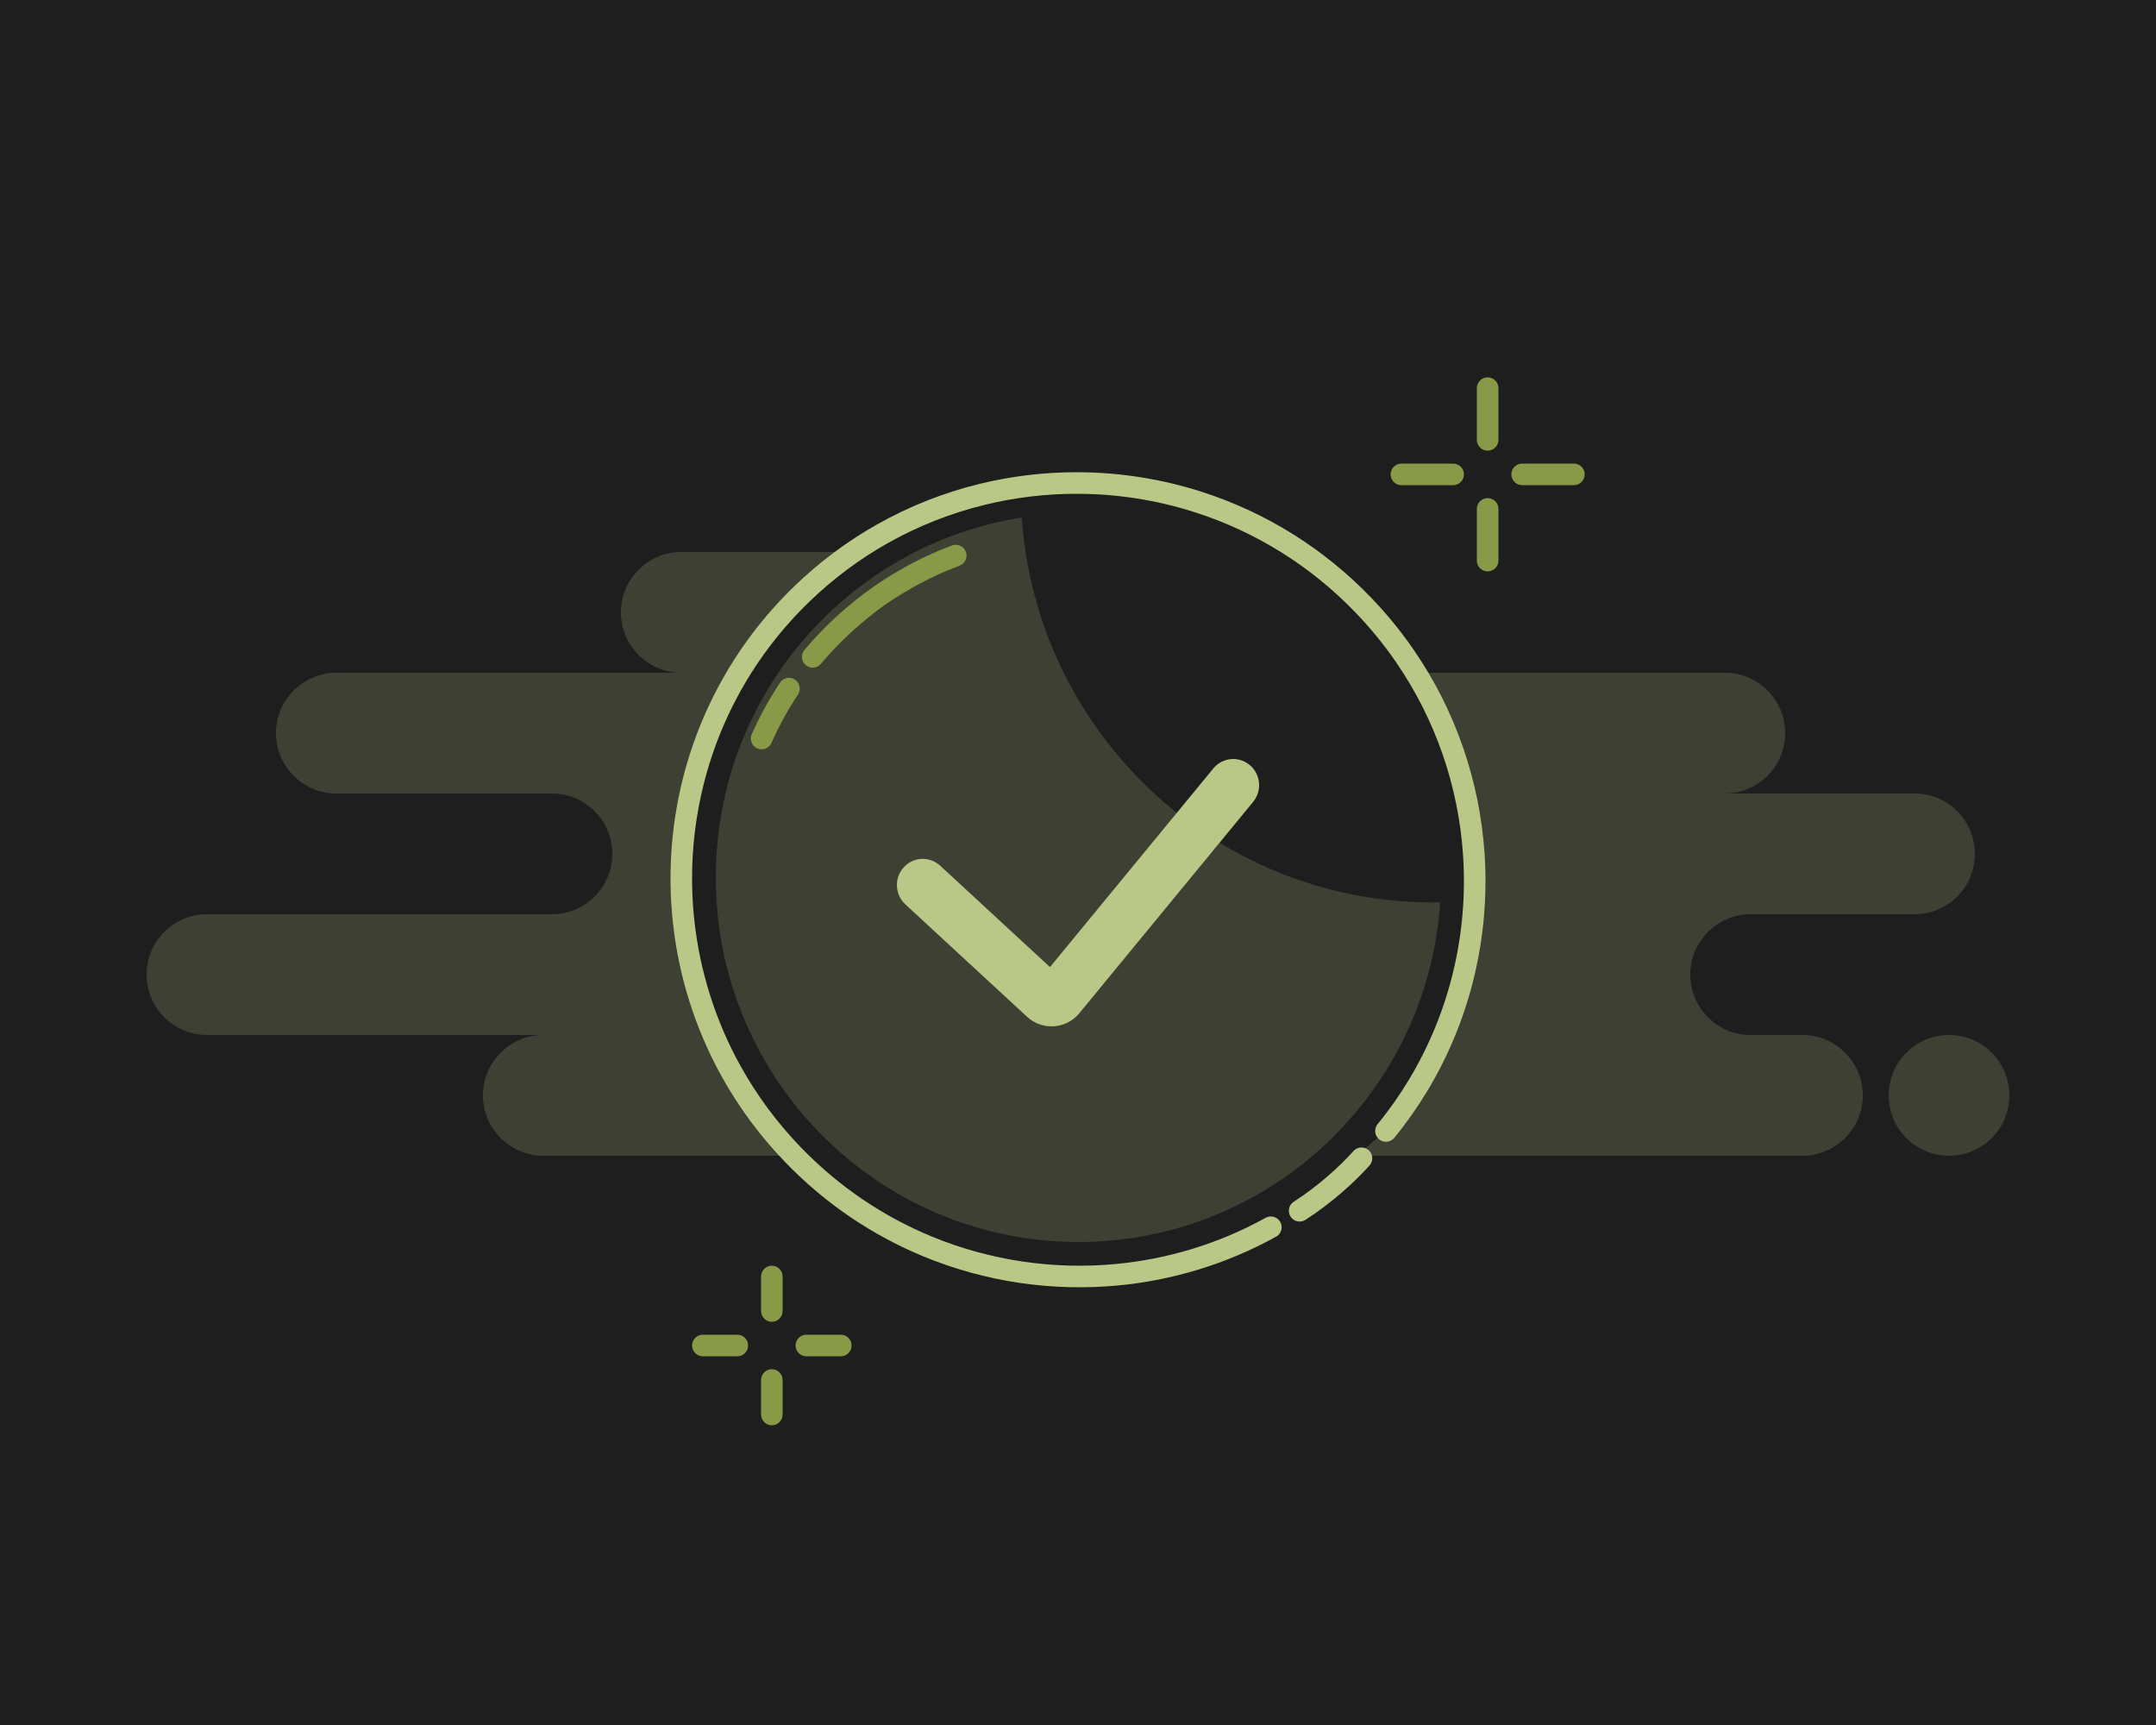
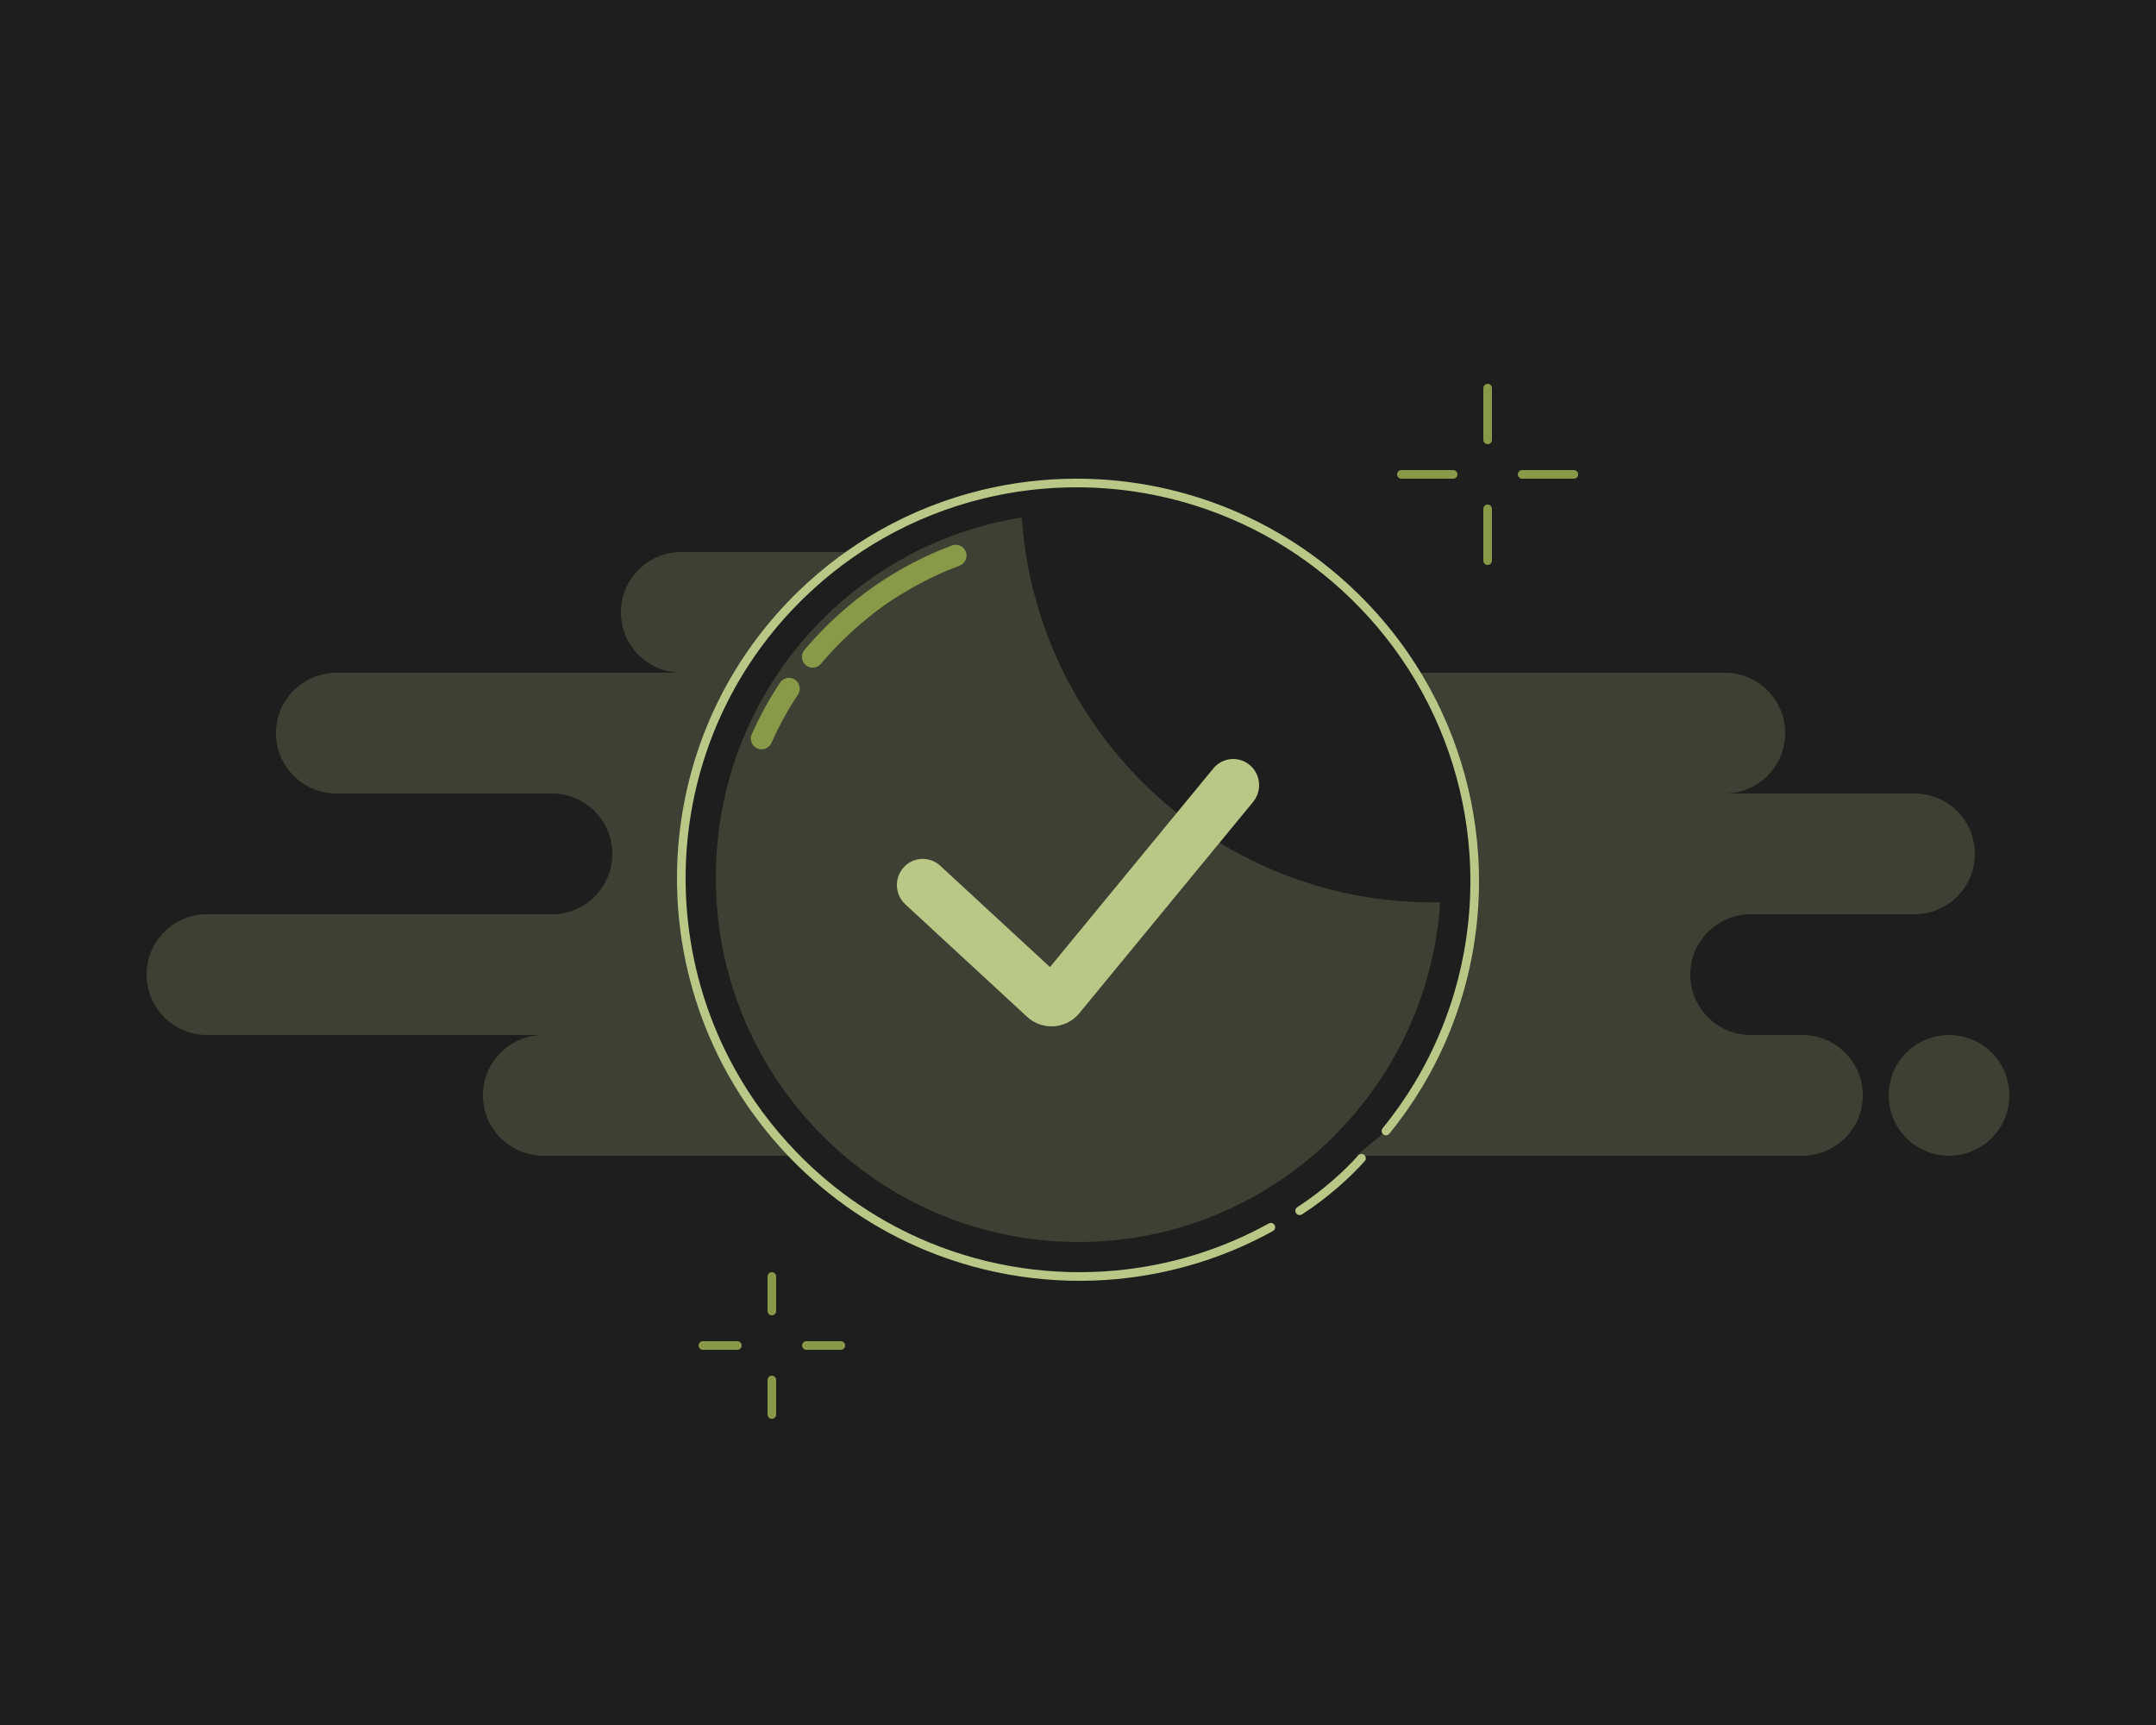
<svg xmlns="http://www.w3.org/2000/svg" width="250" height="200" viewBox="0 0 250 200" fill="none">
  <rect width="250" height="200" fill="#1E1E1E" />
  <path d="M136 64C139.866 64 143 67.134 143 71C143 74.866 139.866 78 136 78H200C203.866 78 207 81.134 207 85C207 88.866 203.866 92 200 92H222C225.866 92 229 95.134 229 99C229 102.866 225.866 106 222 106H203C199.134 106 196 109.134 196 113C196 116.866 199.134 120 203 120H209C212.866 120 216 123.134 216 127C216 130.866 212.866 134 209 134H157C156.485 134 155.983 133.944 155.5 133.839C155.017 133.944 154.515 134 154 134H63C59.134 134 56 130.866 56 127C56 123.134 59.134 120 63 120H24C20.134 120 17 116.866 17 113C17 109.134 20.134 106 24 106H64C67.866 106 71 102.866 71 99C71 95.134 67.866 92 64 92H39C35.134 92 32 88.866 32 85C32 81.134 35.134 78 39 78H79C75.134 78 72 74.866 72 71C72 67.134 75.134 64 79 64H136ZM226 120C229.866 120 233 123.134 233 127C233 130.866 229.866 134 226 134C222.134 134 219 130.866 219 127C219 123.134 222.134 120 226 120Z" fill="#3D4033" />
-   <path d="M172.5 45V51" stroke="#889947" stroke-width="2.5" stroke-linecap="round" stroke-linejoin="round" />
-   <path d="M172.5 59V65" stroke="#889947" stroke-width="2.5" stroke-linecap="round" stroke-linejoin="round" />
-   <path d="M162.5 55H168.5" stroke="#889947" stroke-width="2.5" stroke-linecap="round" stroke-linejoin="round" />
-   <path d="M176.5 55H182.5" stroke="#889947" stroke-width="2.5" stroke-linecap="round" stroke-linejoin="round" />
-   <path d="M89.5 148V152" stroke="#889947" stroke-width="2.5" stroke-linecap="round" stroke-linejoin="round" />
-   <path d="M89.5 160V164" stroke="#889947" stroke-width="2.5" stroke-linecap="round" stroke-linejoin="round" />
-   <path d="M81.5 156H85.5" stroke="#889947" stroke-width="2.5" stroke-linecap="round" stroke-linejoin="round" />
-   <path d="M93.5 156H97.5" stroke="#889947" stroke-width="2.5" stroke-linecap="round" stroke-linejoin="round" />
+   <path d="M172.5 45V51" stroke="#889947" strokeWidth="2.5" stroke-linecap="round" stroke-linejoin="round" />
+   <path d="M172.5 59V65" stroke="#889947" strokeWidth="2.5" stroke-linecap="round" stroke-linejoin="round" />
+   <path d="M162.5 55H168.5" stroke="#889947" strokeWidth="2.5" stroke-linecap="round" stroke-linejoin="round" />
+   <path d="M176.5 55H182.5" stroke="#889947" strokeWidth="2.5" stroke-linecap="round" stroke-linejoin="round" />
+   <path d="M89.5 148V152" stroke="#889947" strokeWidth="2.5" stroke-linecap="round" stroke-linejoin="round" />
+   <path d="M89.5 160V164" stroke="#889947" strokeWidth="2.5" stroke-linecap="round" stroke-linejoin="round" />
+   <path d="M81.5 156H85.5" stroke="#889947" strokeWidth="2.5" stroke-linecap="round" stroke-linejoin="round" />
+   <path d="M93.5 156H97.5" stroke="#889947" strokeWidth="2.5" stroke-linecap="round" stroke-linejoin="round" />
  <path fill-rule="evenodd" clip-rule="evenodd" d="M160.711 131.126C162.102 129.423 163.352 127.642 164.461 125.799C166.901 121.744 168.66 117.388 169.734 112.897C170.821 108.356 171.209 103.676 170.894 99.03C170.62 94.976 169.811 90.948 168.465 87.06C167.131 83.203 165.268 79.484 162.875 76.015C161.45 73.948 159.836 71.97 158.034 70.104C155.388 67.364 152.486 65.022 149.402 63.079C146.089 60.991 142.566 59.363 138.926 58.198C134.368 56.739 129.628 56.005 124.886 56C121.197 55.996 117.507 56.433 113.902 57.312C109.845 58.303 105.895 59.854 102.177 61.969C98.908 63.828 95.817 66.123 92.988 68.855C89.433 72.287 86.553 76.157 84.351 80.299C82.196 84.353 80.69 88.668 79.837 93.089C78.957 97.643 78.771 102.309 79.279 106.918C79.938 112.891 81.764 118.768 84.764 124.179C86.684 127.641 89.084 130.912 91.966 133.896C96.542 138.634 101.883 142.183 107.604 144.535C114.562 147.397 122.081 148.489 129.465 147.8C135.662 147.221 141.765 145.387 147.361 142.29" fill="#1E1E1E" />
-   <path d="M160.711 131.126C162.102 129.423 163.352 127.642 164.461 125.799C166.901 121.744 168.66 117.388 169.734 112.897C170.821 108.356 171.209 103.676 170.894 99.03C170.62 94.976 169.811 90.948 168.465 87.06C167.131 83.203 165.268 79.484 162.875 76.015C161.45 73.948 159.836 71.97 158.034 70.104C155.388 67.364 152.486 65.022 149.402 63.079C146.089 60.991 142.566 59.363 138.926 58.198C134.368 56.739 129.628 56.005 124.886 56C121.197 55.996 117.507 56.433 113.902 57.312C109.845 58.303 105.895 59.854 102.177 61.969C98.908 63.828 95.817 66.123 92.988 68.855C89.433 72.287 86.553 76.157 84.351 80.299C82.196 84.353 80.69 88.668 79.837 93.089C78.957 97.643 78.771 102.309 79.279 106.918C79.938 112.891 81.764 118.768 84.764 124.179C86.684 127.641 89.084 130.912 91.966 133.896C96.542 138.634 101.883 142.183 107.604 144.535C114.562 147.397 122.081 148.489 129.465 147.8C135.662 147.221 141.765 145.387 147.361 142.29" stroke="#BAC887" stroke-width="2.5" stroke-linecap="round" stroke-linejoin="round" />
+   <path d="M160.711 131.126C162.102 129.423 163.352 127.642 164.461 125.799C166.901 121.744 168.66 117.388 169.734 112.897C170.821 108.356 171.209 103.676 170.894 99.03C170.62 94.976 169.811 90.948 168.465 87.06C167.131 83.203 165.268 79.484 162.875 76.015C161.45 73.948 159.836 71.97 158.034 70.104C155.388 67.364 152.486 65.022 149.402 63.079C146.089 60.991 142.566 59.363 138.926 58.198C134.368 56.739 129.628 56.005 124.886 56C121.197 55.996 117.507 56.433 113.902 57.312C109.845 58.303 105.895 59.854 102.177 61.969C98.908 63.828 95.817 66.123 92.988 68.855C89.433 72.287 86.553 76.157 84.351 80.299C82.196 84.353 80.69 88.668 79.837 93.089C78.957 97.643 78.771 102.309 79.279 106.918C79.938 112.891 81.764 118.768 84.764 124.179C86.684 127.641 89.084 130.912 91.966 133.896C96.542 138.634 101.883 142.183 107.604 144.535C114.562 147.397 122.081 148.489 129.465 147.8C135.662 147.221 141.765 145.387 147.361 142.29" stroke="#BAC887" strokeWidth="2.5" stroke-linecap="round" stroke-linejoin="round" />
  <path fill-rule="evenodd" clip-rule="evenodd" d="M150.701 140.378C153.607 138.508 156.191 136.175 157.872 134.291L150.701 140.378Z" fill="#1E1E1E" />
-   <path d="M150.701 140.378C153.607 138.508 156.191 136.175 157.872 134.291" stroke="#BAC887" stroke-width="2.5" stroke-linecap="round" />
+   <path d="M150.701 140.378C153.607 138.508 156.191 136.175 157.872 134.291" stroke="#BAC887" strokeWidth="2.5" stroke-linecap="round" />
  <path d="M167 104.617C166.714 104.622 166.427 104.625 166.14 104.625C140.886 104.625 120.209 84.936 118.476 60C98.375 63.171 83 80.653 83 101.743C83 125.081 101.825 144 125.048 144C147.309 144 165.53 126.615 167 104.617Z" fill="#3D4033" />
  <path fill-rule="evenodd" clip-rule="evenodd" d="M109.023 100.373C107.8 99.243 105.903 99.33 104.785 100.567C103.668 101.803 103.753 103.721 104.977 104.851L119.096 117.889C120.808 119.47 123.465 119.349 125.029 117.618C125.095 117.544 125.095 117.544 125.158 117.469L145.307 92.972C146.366 91.684 146.192 89.772 144.918 88.701C143.644 87.63 141.752 87.806 140.693 89.094L121.75 112.125L109.023 100.373Z" fill="#BAC887" />
  <path fill-rule="evenodd" clip-rule="evenodd" d="M110.824 64.413C108.874 65.145 106.969 66.034 105.128 67.081C102.269 68.707 99.565 70.715 97.09 73.105C96.075 74.085 95.124 75.105 94.235 76.161M91.485 79.838C90.778 80.906 90.128 82 89.534 83.118C89.096 83.943 88.688 84.78 88.311 85.629" fill="#1E1E1E" />
  <path d="M111.263 65.584C111.909 65.341 112.237 64.62 111.994 63.974C111.752 63.328 111.031 63 110.385 63.243L111.263 65.584ZM105.128 67.081L105.746 68.167L105.128 67.081ZM97.09 73.105L96.222 72.206L97.09 73.105ZM93.279 75.356C92.834 75.884 92.902 76.673 93.43 77.117C93.958 77.562 94.747 77.494 95.191 76.966L93.279 75.356ZM92.528 80.528C92.909 79.952 92.751 79.176 92.175 78.795C91.599 78.414 90.824 78.572 90.443 79.148L92.528 80.528ZM89.534 83.118L90.638 83.704L90.638 83.704L89.534 83.118ZM87.168 85.121C86.888 85.751 87.172 86.49 87.803 86.771C88.433 87.051 89.172 86.767 89.453 86.136L87.168 85.121ZM110.824 64.413L110.385 63.243C108.373 63.997 106.409 64.914 104.51 65.994L105.128 67.081L105.746 68.167C107.529 67.153 109.374 66.292 111.263 65.584L110.824 64.413ZM105.128 67.081L104.51 65.994C101.56 67.672 98.772 69.742 96.222 72.206L97.09 73.105L97.958 74.004C100.357 71.687 102.977 69.743 105.746 68.167L105.128 67.081ZM97.09 73.105L96.222 72.206C95.176 73.215 94.195 74.267 93.279 75.356L94.235 76.161L95.191 76.966C96.052 75.943 96.975 74.954 97.958 74.004L97.09 73.105ZM91.485 79.838L90.443 79.148C89.714 80.249 89.043 81.379 88.43 82.531L89.534 83.118L90.638 83.704C91.213 82.622 91.843 81.562 92.528 80.528L91.485 79.838ZM89.534 83.118L88.43 82.531C87.978 83.382 87.557 84.246 87.168 85.121L88.311 85.629L89.453 86.136C89.818 85.315 90.213 84.504 90.638 83.704L89.534 83.118Z" fill="#889947" />
</svg>
